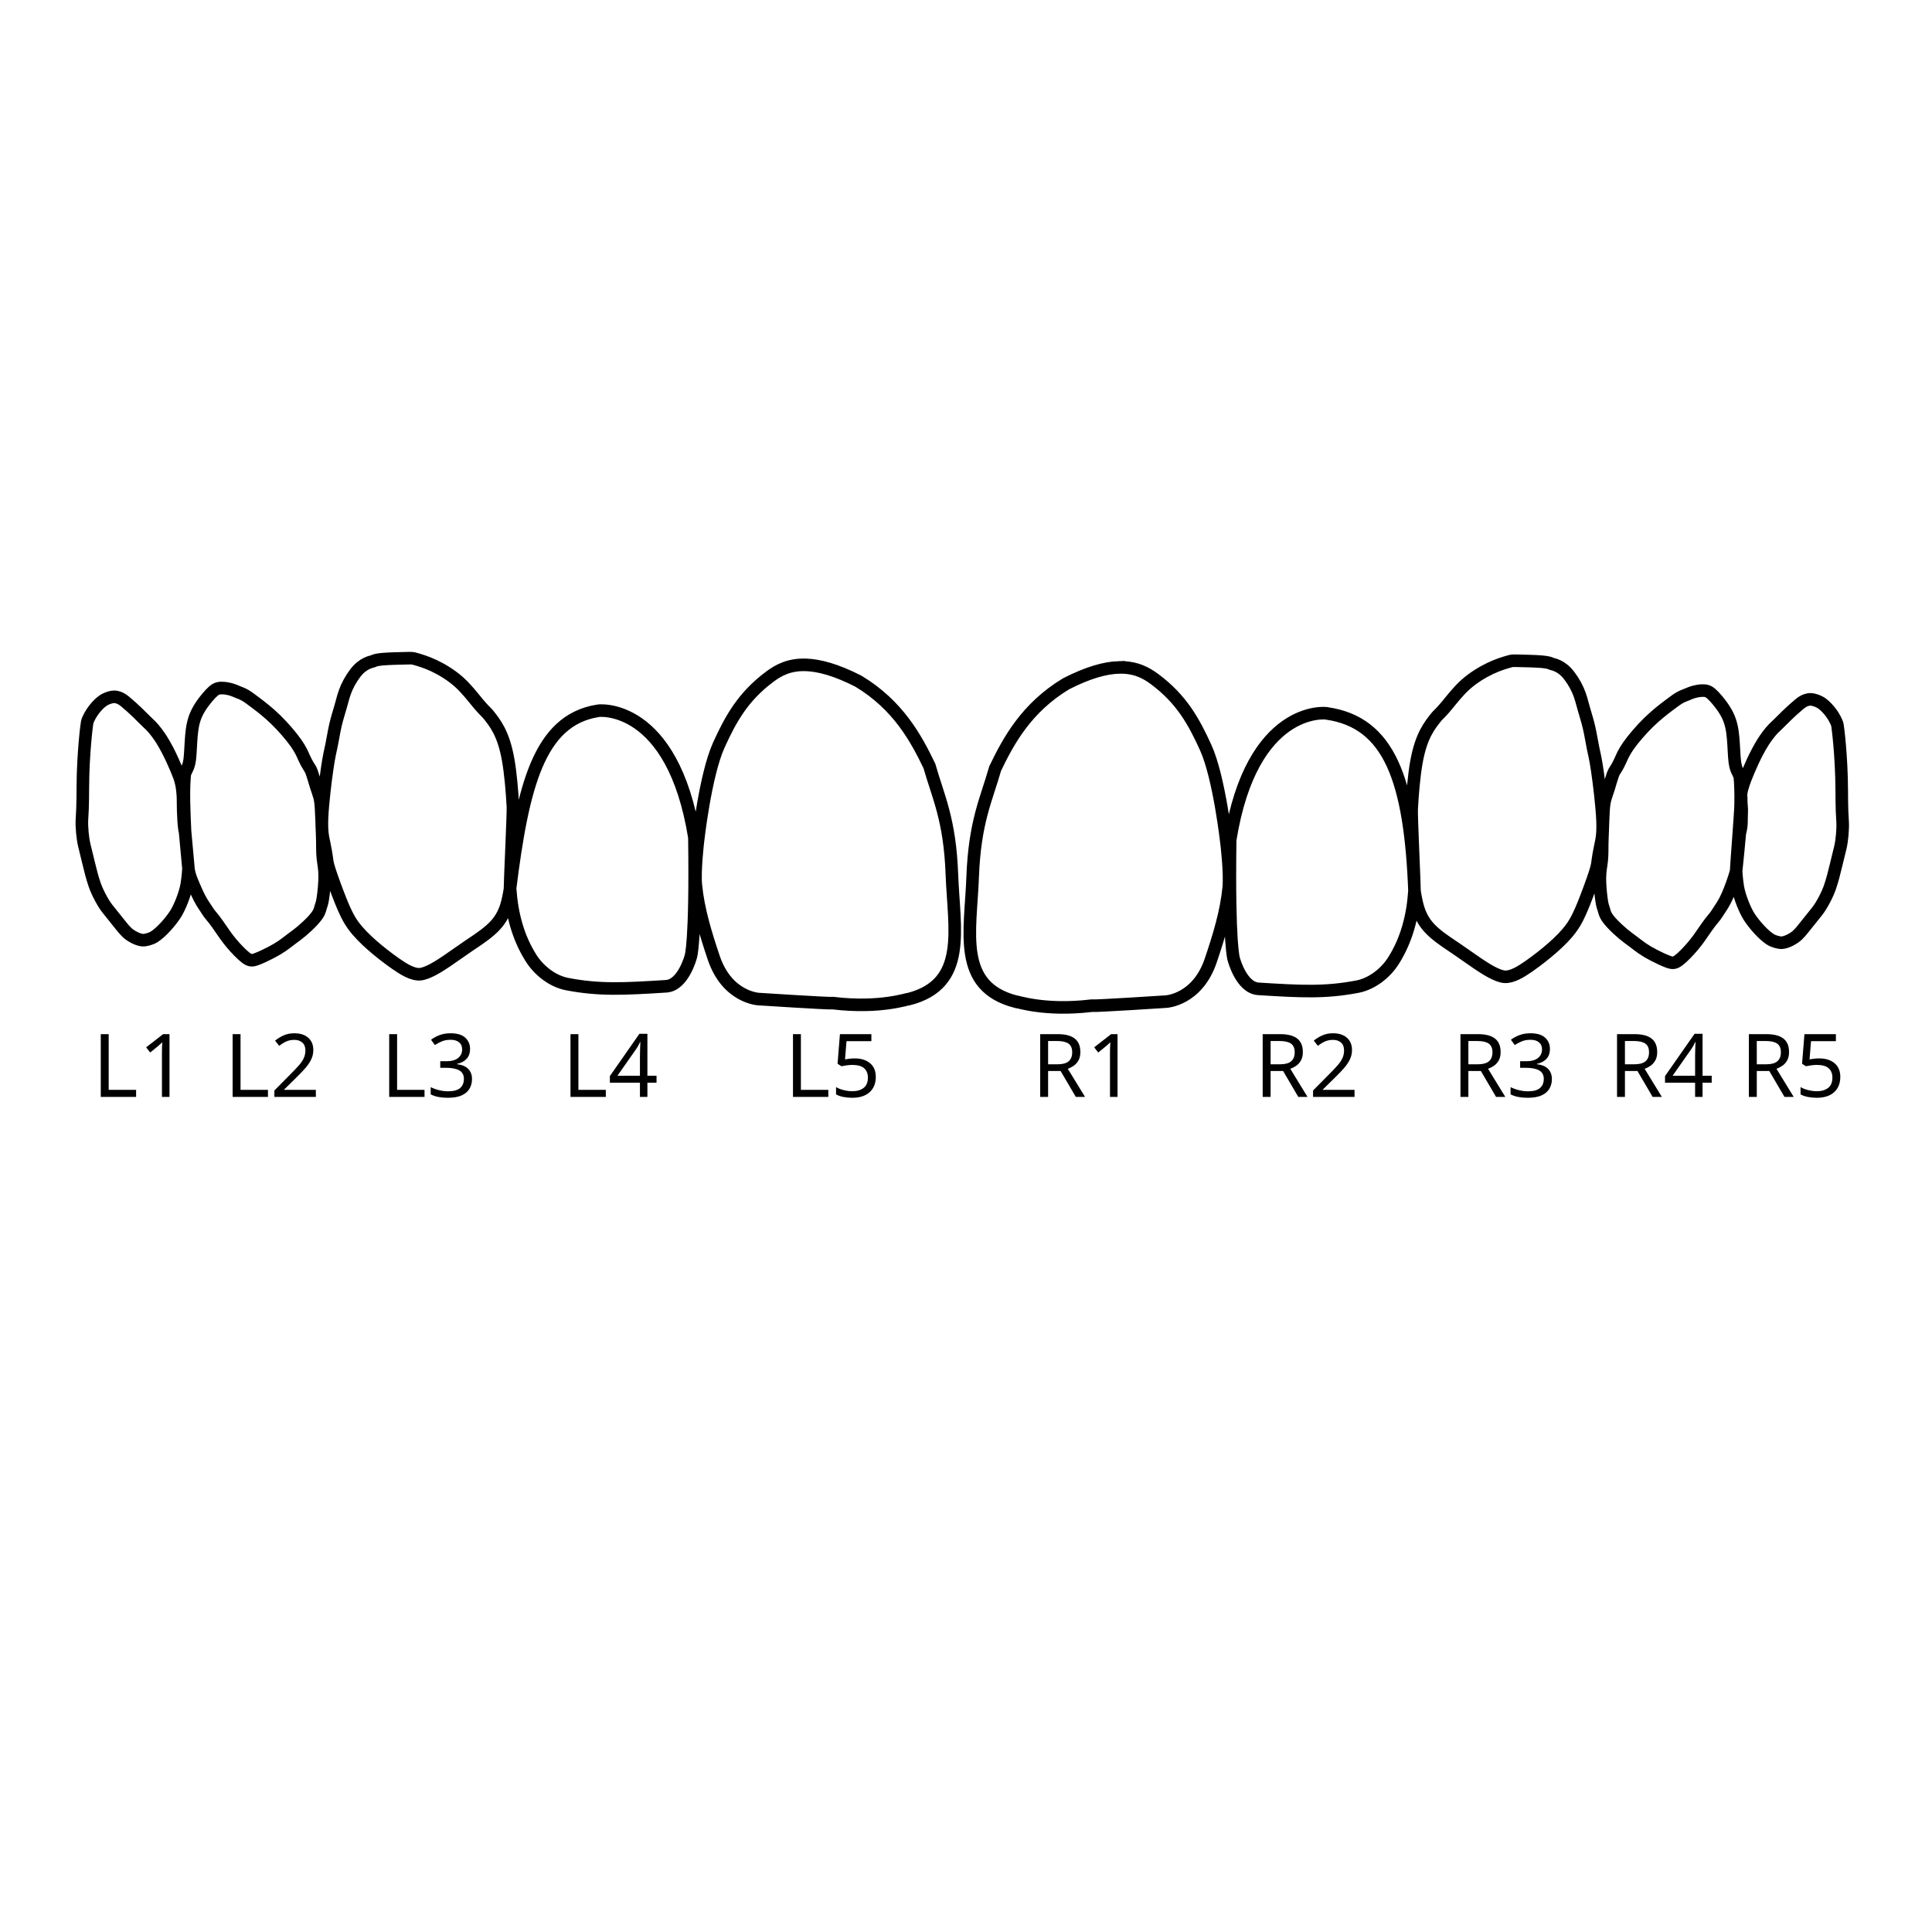
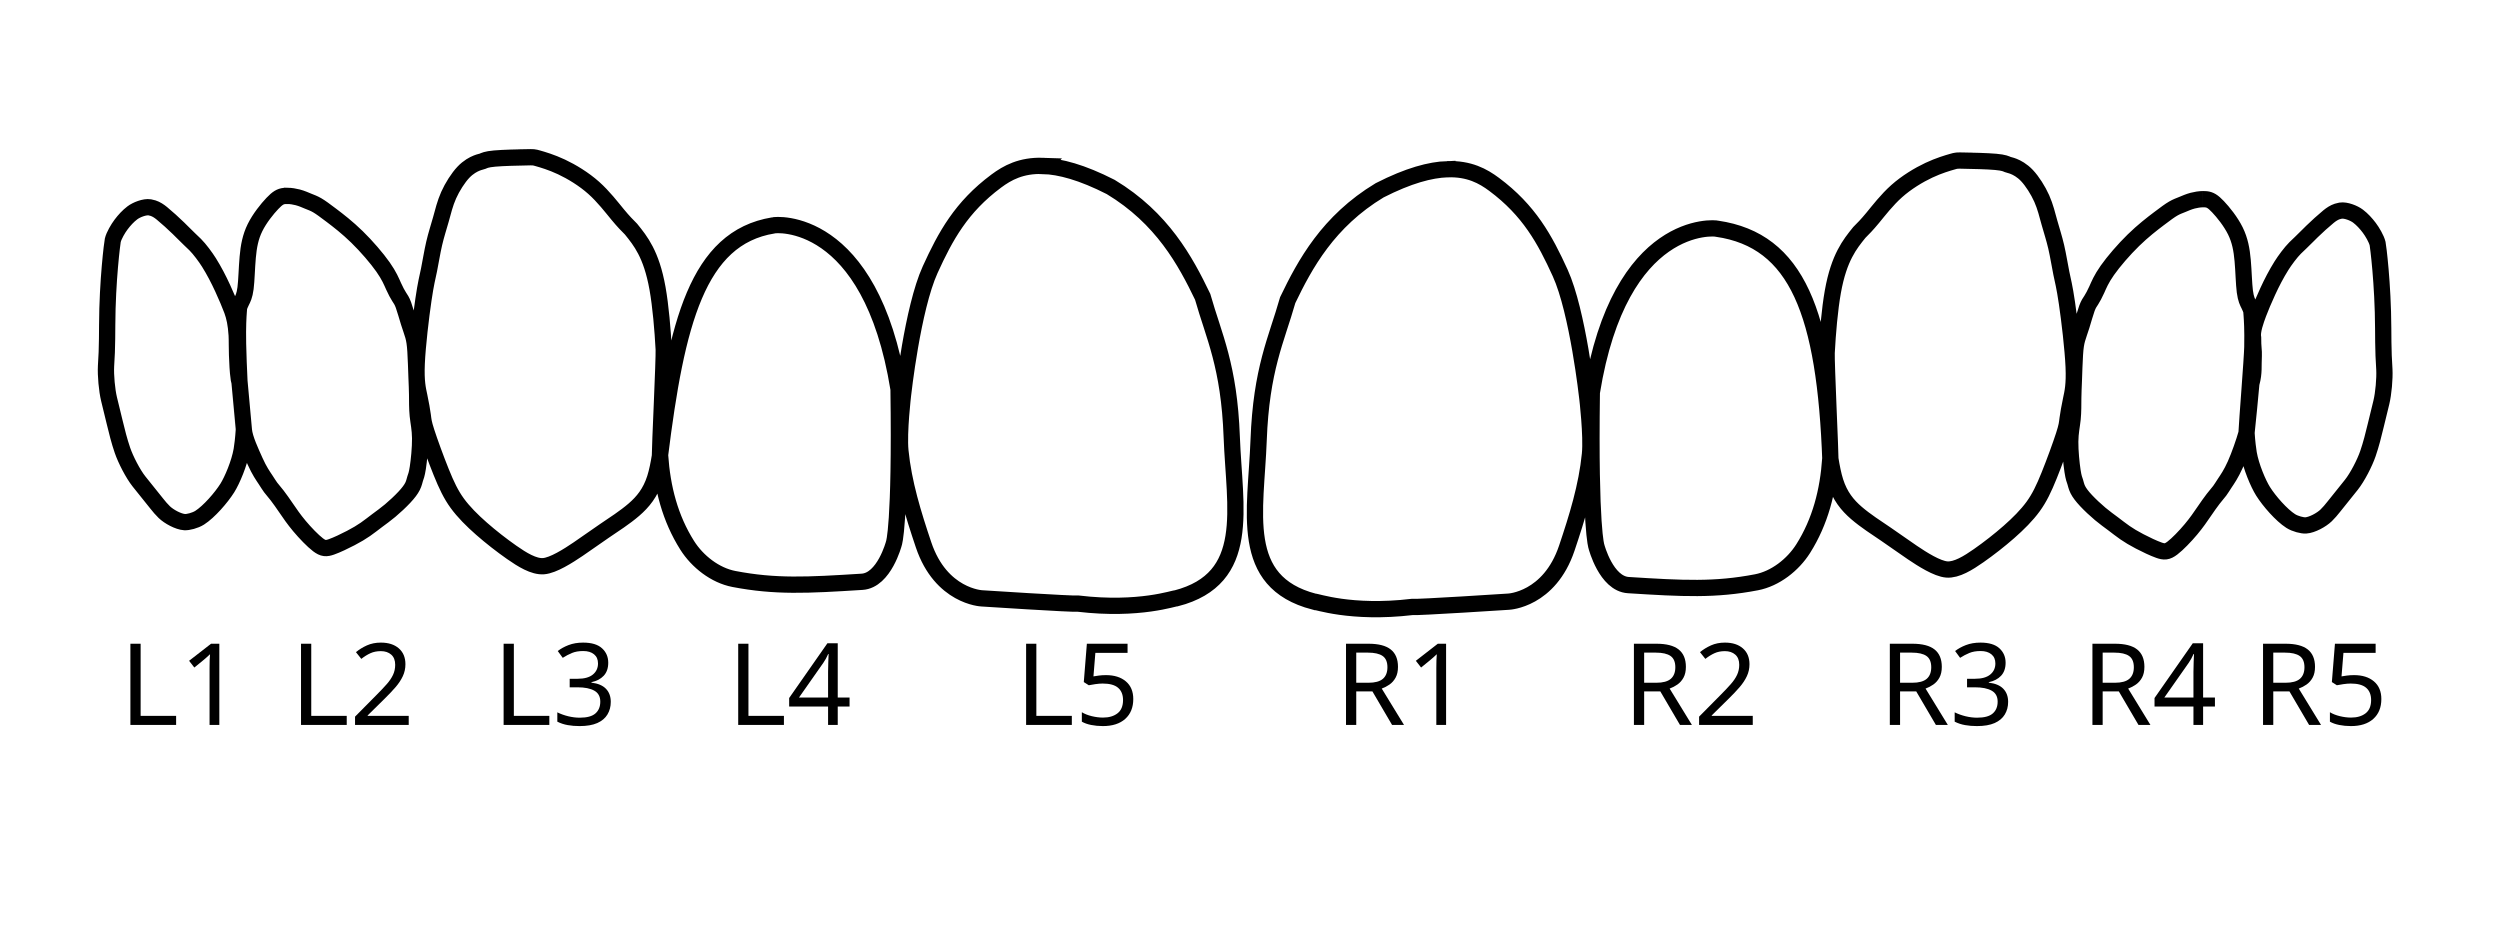
- <svg xmlns="http://www.w3.org/2000/svg" width="1080" height="1080" viewBox="0 0 1080 1080" version="1.1" id="svg1">
+ <svg xmlns="http://www.w3.org/2000/svg" width="1080" height="400" viewBox="0 300 1080 400" version="1.1" id="svg1">
  <defs id="defs1" />
  <g id="layer1">
    <path id="path1" fill="none" stroke="#000000" stroke-width="7.027" d="m 227.293,367.955 c -3.3,0.07 -9.899,0.204 -13.603,0.54 -3.704,0.336 -4.51,0.875 -5.183,1.144 -0.674,0.27 -1.213,0.269 -2.56,0.808 -1.347,0.538 -3.579,1.656 -5.787,3.994 -2.208,2.338 -4.753,6.298 -6.345,9.881 -1.592,3.583 -2.417,7.139 -3.359,10.503 -0.942,3.363 -2.02,6.6 -2.896,10.371 -0.876,3.771 -1.546,8.084 -2.22,11.383 -0.674,3.3 -1.346,5.586 -2.424,12.926 -1.078,7.34 -2.559,19.734 -2.896,27.546 -0.337,7.812 0.47,11.041 1.144,14.206 0.673,3.165 1.21,6.263 1.48,8.283 0.27,2.02 0.269,2.964 1.616,7.14 1.347,4.175 4.046,11.592 6.336,17.27 2.29,5.678 4.211,9.7 6.935,13.444 2.725,3.744 6.42,7.443 10.485,11.011 4.065,3.568 8.583,7.089 13.045,10.217 4.461,3.128 9.561,6.295 13.753,5.969 4.191,-0.327 10.649,-4.463 14.878,-7.321 4.229,-2.858 7.448,-5.229 11.424,-7.925 3.976,-2.696 8.843,-5.808 12.736,-9.168 3.892,-3.36 7.128,-7.289 9.118,-13.535 0.905,-2.838 1.606,-6.404 2.179,-10.004 0.937,14.138 4.359,27.295 11.71,38.934 4.431,7.016 12.052,12.984 20.202,14.547 17.906,3.433 31.66,2.714 55.355,1.212 9.572,-0.607 13.739,-16.567 13.739,-16.567 0,0 2.828,-7.274 2.02,-66.671 -12.122,-75.155 -53.335,-71.114 -54.143,-70.71 -32.718,5.354 -41.801,42.207 -48.949,99.652 -0.062,-3.103 1.842,-42.255 1.641,-46.108 -0.436,-8.382 -1.322,-18.749 -2.673,-26.325 -1.352,-7.576 -3.219,-12.674 -5.206,-16.512 -1.987,-3.839 -4.106,-6.465 -6.227,-9.091 -1.616,-1.616 -3.234,-3.232 -5.792,-6.327 -2.557,-3.095 -6.123,-7.757 -10.358,-11.529 -4.235,-3.772 -9.488,-6.954 -13.893,-9.023 -4.405,-2.069 -8.245,-3.166 -10.113,-3.699 -1.867,-0.533 -1.87,-0.535 -5.17,-0.467 z m 621.254,1.43 c -3.3,-0.07 -3.302,-0.07 -5.17,0.467 -1.867,0.533 -5.707,1.63 -10.113,3.699 -4.405,2.069 -9.658,5.251 -13.893,9.023 -4.235,3.772 -7.801,8.433 -10.358,11.529 -2.557,3.095 -4.175,4.711 -5.791,6.327 -2.121,2.626 -4.241,5.253 -6.227,9.091 -1.987,3.838 -3.854,8.936 -5.206,16.512 -1.352,7.576 -2.238,17.943 -2.673,26.325 -0.2,3.853 1.695,43.799 1.637,46.902 -2.28,-63.982 -14.378,-95.4 -48.945,-100.446 -0.808,-0.404 -42.022,-4.444 -54.143,70.71 -0.808,59.396 2.02,66.671 2.02,66.671 0,0 4.167,15.96 13.739,16.567 23.696,1.502 37.449,2.221 55.355,-1.212 8.15,-1.563 15.771,-7.531 20.202,-14.547 7.351,-11.639 10.773,-24.796 11.71,-38.934 0.573,3.599 1.274,7.165 2.179,10.003 1.991,6.246 5.226,10.174 9.118,13.535 3.892,3.36 8.76,6.472 12.736,9.168 3.976,2.696 7.195,5.067 11.424,7.925 4.229,2.858 10.687,6.994 14.878,7.321 4.191,0.327 9.291,-2.841 13.753,-5.968 4.461,-3.128 8.98,-6.649 13.044,-10.217 4.065,-3.568 7.76,-7.267 10.485,-11.011 2.725,-3.744 4.645,-7.766 6.935,-13.444 2.29,-5.678 4.989,-13.095 6.336,-17.27 1.347,-4.175 1.346,-5.119 1.616,-7.14 0.27,-2.02 0.806,-5.118 1.48,-8.283 0.674,-3.165 1.481,-6.395 1.144,-14.206 -0.336,-7.812 -1.818,-20.206 -2.896,-27.546 -1.077,-7.34 -1.75,-9.627 -2.424,-12.926 -0.674,-3.3 -1.344,-7.612 -2.219,-11.383 -0.876,-3.771 -1.954,-7.008 -2.896,-10.371 -0.942,-3.363 -1.762,-6.92 -3.354,-10.503 -1.592,-3.583 -4.142,-7.543 -6.35,-9.881 -2.208,-2.338 -4.44,-3.455 -5.787,-3.994 -1.347,-0.538 -1.886,-0.538 -2.56,-0.808 -0.674,-0.27 -1.48,-0.807 -5.183,-1.144 -3.704,-0.336 -10.303,-0.473 -13.603,-0.54 z m -397.976,2.283 c -9.441,-0.325 -15.451,3.031 -20.166,6.536 -15.147,11.26 -21.972,23.793 -28.572,38.285 -7.634,16.762 -11.715,54.003 -11.715,54.003 0,0 -1.931,16.217 -1.144,24.283 1.353,13.862 5.565,27.369 9.999,40.572 7.514,22.375 25.145,23.143 25.145,23.143 0,0 39.426,2.568 41.712,2.283 26.571,3.143 41.716,-2.568 42.288,-2.283 32.857,-8.571 25.139,-38.859 23.997,-69.716 -1.143,-30.857 -7.711,-43.428 -12.568,-60.57 -7.428,-15.428 -17.429,-33.997 -39.715,-47.426 -12.5,-6.375 -21.918,-8.856 -29.262,-9.109 z m 174.699,1.43 c -7.343,0.253 -16.762,2.734 -29.262,9.109 -22.285,13.429 -32.286,31.998 -39.715,47.426 -4.857,17.143 -11.425,29.718 -12.568,60.575 -1.143,30.857 -8.86,61.14 23.997,69.712 0.572,-0.285 15.717,5.43 42.288,2.288 2.286,0.285 41.712,-2.288 41.712,-2.288 0,0 17.631,-0.769 25.145,-23.143 4.434,-13.204 8.646,-26.71 9.999,-40.572 0.787,-8.066 -1.144,-24.283 -1.144,-24.283 0,0 -4.081,-37.236 -11.715,-53.998 -6.6,-14.492 -13.425,-27.03 -28.572,-38.289 -4.715,-3.505 -10.725,-6.861 -20.166,-6.536 z M 124.208,384.613 c -0.477,-0.009 -0.938,0.007 -1.366,0.053 -1.714,0.191 -2.932,0.865 -5.17,3.218 -2.238,2.353 -5.498,6.387 -7.498,10.435 -2,4.048 -2.741,8.111 -3.159,12.808 -0.418,4.698 -0.511,10.029 -0.94,13.362 -0.429,3.333 -1.192,4.667 -1.716,5.714 -0.524,1.048 -0.81,1.811 -0.953,2.192 -0.143,0.381 -0.143,0.379 -0.286,2.378 -0.143,2 -0.429,6.002 -0.286,13.716 0.09,4.85 0.345,10.816 0.608,16.449 -0.083,-0.339 -0.205,-0.687 -0.25,-1.008 -0.623,-4.495 -0.545,-6.251 -0.787,-10.729 -0.109,-2.016 -0.028,-6.419 -0.158,-8.456 -0.307,-4.797 -0.98,-7.851 -2.001,-10.671 -0.785,-2.167 -2.618,-6.463 -4.067,-9.6 -1.76,-3.812 -3.694,-7.55 -5.914,-11.097 -1.424,-2.276 -4.02,-5.79 -5.923,-7.684 -0.801,-0.798 -1.629,-1.573 -2.451,-2.351 -0.987,-0.935 -2.552,-2.494 -3.518,-3.463 -0.419,-0.421 -0.839,-0.841 -1.262,-1.257 -1.905,-1.874 -5.123,-4.786 -7.194,-6.477 -1.161,-0.948 -2.393,-1.77 -3.799,-2.229 -0.454,-0.148 -0.927,-0.265 -1.412,-0.345 -2.196,-0.362 -5.745,1.025 -7.534,2.383 -1.83,1.39 -3.438,3.151 -4.852,5.029 -1.296,1.722 -3.108,4.755 -3.599,6.845 -0.196,0.834 -2.34,17.2 -2.415,36.624 -0.014,3.924 -0.048,7.845 -0.186,11.751 -0.07,1.989 -0.217,3.981 -0.318,5.973 -0.2,3.954 0.371,10.384 1.303,14.238 0.392,1.623 1.482,6.026 2.396,9.849 0.991,4.142 2.03,8.28 3.404,12.282 1.375,4.004 4.525,10.159 7.162,13.467 1.875,2.351 5.316,6.58 7.616,9.5 1.036,1.315 2.11,2.59 3.286,3.726 1.98,1.913 6.048,4.155 8.787,4.321 1.465,0.089 4.538,-0.659 6.5,-1.906 4.016,-2.554 9.306,-8.63 11.946,-12.831 2.105,-3.349 5.226,-10.702 6.205,-16.399 0.269,-1.566 0.714,-5.04 0.935,-8.71 0.007,0.026 -5.35,-58.959 0.014,0.061 0.345,3.798 3.047,9.473 4.857,13.521 1.81,4.048 3.432,6.335 4.48,7.907 1.048,1.571 1.523,2.429 2.238,3.381 0.714,0.952 1.667,1.996 2.81,3.472 1.143,1.476 2.476,3.383 3.976,5.574 1.5,2.19 3.166,4.668 5.642,7.621 2.476,2.952 5.763,6.378 8.025,8.093 2.262,1.714 3.5,1.713 5.81,0.903 2.309,-0.81 5.69,-2.427 8.333,-3.808 2.643,-1.381 4.546,-2.525 6.332,-3.763 1.786,-1.238 3.451,-2.572 5.165,-3.858 1.714,-1.286 3.476,-2.52 5.524,-4.235 2.048,-1.714 4.385,-3.907 6.123,-5.764 1.738,-1.857 2.878,-3.378 3.545,-4.711 0.667,-1.333 0.858,-2.477 1.144,-3.381 0.286,-0.905 0.668,-1.571 1.144,-4.666 0.476,-3.095 1.046,-8.623 0.999,-12.718 -0.047,-4.095 -0.713,-6.762 -1.021,-9.804 -0.308,-3.042 -0.258,-6.456 -0.286,-9.028 -0.028,-2.571 -0.133,-4.3 -0.254,-7.543 -0.121,-3.244 -0.257,-8.005 -0.468,-11.243 -0.21,-3.238 -0.495,-4.953 -0.971,-6.668 -0.476,-1.714 -1.144,-3.426 -1.906,-5.855 -0.762,-2.429 -1.618,-5.572 -2.31,-7.457 -0.692,-1.885 -1.217,-2.511 -1.884,-3.558 -0.667,-1.048 -1.474,-2.515 -2.369,-4.507 -0.896,-1.992 -1.88,-4.509 -4.566,-8.324 -2.686,-3.815 -7.073,-8.928 -11.247,-13.004 -4.174,-4.075 -8.135,-7.115 -11.02,-9.3 -2.885,-2.185 -4.697,-3.518 -6.173,-4.375 -1.476,-0.857 -2.618,-1.237 -3.903,-1.761 -1.286,-0.523 -2.714,-1.191 -4.534,-1.67 -1.365,-0.359 -2.949,-0.611 -4.38,-0.635 z m 827.425,1.43 c -1.43,0.026 -3.015,0.276 -4.38,0.636 -1.82,0.48 -3.249,1.146 -4.534,1.67 -1.286,0.523 -2.427,0.908 -3.903,1.766 -1.476,0.857 -3.288,2.191 -6.173,4.375 -2.885,2.185 -6.842,5.22 -11.016,9.295 -4.174,4.075 -8.565,9.188 -11.252,13.004 -2.686,3.815 -3.67,6.332 -4.566,8.324 -0.896,1.992 -1.703,3.459 -2.369,4.507 -0.667,1.048 -1.191,1.673 -1.884,3.558 -0.692,1.885 -1.548,5.029 -2.31,7.457 -0.762,2.429 -1.43,4.141 -1.906,5.855 -0.476,1.714 -0.762,3.429 -0.971,6.667 -0.21,3.238 -0.347,7.999 -0.467,11.243 -0.12,3.244 -0.227,4.972 -0.254,7.543 -0.026,2.571 0.019,5.986 -0.286,9.028 -0.307,3.042 -0.974,5.709 -1.021,9.804 -0.043,4.095 0.523,9.623 0.998,12.718 0.476,3.095 0.858,3.761 1.144,4.666 0.286,0.905 0.477,2.048 1.144,3.381 0.667,1.333 1.807,2.854 3.545,4.711 1.738,1.857 4.075,4.05 6.123,5.764 2.048,1.714 3.81,2.954 5.524,4.239 1.714,1.286 3.379,2.615 5.165,3.853 1.786,1.238 3.689,2.382 6.332,3.763 2.643,1.381 6.024,2.999 8.333,3.808 2.309,0.81 3.548,0.811 5.81,-0.903 2.262,-1.714 5.548,-5.14 8.025,-8.093 2.476,-2.952 4.142,-5.43 5.642,-7.621 1.5,-2.19 2.833,-4.097 3.976,-5.574 1.143,-1.476 2.095,-2.52 2.809,-3.472 0.714,-0.952 1.19,-1.81 2.238,-3.381 1.048,-1.571 2.67,-3.859 4.48,-7.907 1.81,-4.048 3.809,-9.854 4.856,-13.521 0.009,-0.019 0.009,-0.035 0.019,-0.062 0.221,3.669 0.666,7.14 0.935,8.705 0.979,5.697 4.1,13.05 6.205,16.399 2.64,4.201 7.93,10.277 11.946,12.831 1.961,1.248 5.035,1.995 6.5,1.906 2.739,-0.166 6.808,-2.407 8.787,-4.321 1.176,-1.137 2.25,-2.411 3.286,-3.726 2.3,-2.919 5.741,-7.148 7.616,-9.5 2.638,-3.307 5.787,-9.458 7.162,-13.462 1.374,-4.002 2.413,-8.144 3.404,-12.287 0.915,-3.823 2.009,-8.226 2.401,-9.849 0.931,-3.854 1.499,-10.284 1.298,-14.238 -0.101,-1.992 -0.248,-3.984 -0.318,-5.973 -0.138,-3.906 -0.171,-7.827 -0.186,-11.751 -0.079,-19.423 -2.219,-35.79 -2.415,-36.624 -0.492,-2.089 -2.303,-5.123 -3.599,-6.845 -1.414,-1.878 -3.022,-3.639 -4.852,-5.029 -1.789,-1.358 -5.339,-2.745 -7.534,-2.383 -0.485,0.079 -0.958,0.197 -1.411,0.345 -1.406,0.458 -2.638,1.281 -3.799,2.229 -2.071,1.691 -5.289,4.603 -7.194,6.477 -0.423,0.416 -0.843,0.837 -1.262,1.257 -0.965,0.969 -2.531,2.528 -3.518,3.463 -0.822,0.778 -1.65,1.554 -2.451,2.351 -1.903,1.894 -4.499,5.408 -5.923,7.684 -2.22,3.547 -4.154,7.286 -5.914,11.097 -1.448,3.136 -3.282,7.433 -4.067,9.6 -1.021,2.819 -2.822,7.528 -2.272,10.469 -0.026,4.027 0.404,5.628 0.295,7.644 -0.242,4.478 0.23,7.392 -0.964,11.744 -0.088,0.315 -2.09,21.69 -2.173,22.032 0.263,-5.636 2.438,-32.619 2.527,-37.473 0.143,-7.714 -0.143,-11.716 -0.285,-13.716 -0.143,-2 -0.143,-1.998 -0.286,-2.378 -0.143,-0.38 -0.429,-1.145 -0.953,-2.192 -0.523,-1.048 -1.287,-2.381 -1.716,-5.714 -0.429,-3.333 -0.522,-8.664 -0.94,-13.362 -0.418,-4.698 -1.159,-8.761 -3.159,-12.809 -2,-4.048 -5.26,-8.082 -7.498,-10.435 -2.238,-2.353 -3.455,-3.028 -5.17,-3.218 -0.429,-0.044 -0.889,-0.061 -1.366,-0.053" />
    <path class="interactive-path" id="path14" fill="transparent" data-tooth="L1" d="m 63.65,392.712 c -5.204,0.725 -8.813,5.443 -11.049,9.846 -2.24,6.743 -2.042,14.012 -2.704,21.021 -0.552,14.433 -1.121,28.9 -0.619,43.338 1.829,9.209 3.782,18.464 6.873,27.341 2.714,7.518 7.67,13.847 12.817,19.845 2.968,3.638 6.396,8.046 11.493,8.321 6.132,-1.067 10.016,-6.648 13.619,-11.217 6.797,-9.491 9.194,-21.688 7.525,-33.157 -1.178,-11.663 -2.308,-23.307 -2.73,-35.023 -0.463,-8.193 -4.757,-15.473 -8.222,-22.705 -2.875,-5.956 -7.052,-11.108 -11.86,-15.609 -4.356,-4.003 -8.208,-8.83 -13.433,-11.73 -0.543,-0.208 -1.129,-0.29 -1.709,-0.271 z" />
    <path class="interactive-path" id="path15" fill="transparent" data-tooth="L2" d="m 122.237,387.705 c -5.939,5.666 -11.196,12.818 -11.808,21.27 -1.22,7.389 -0.324,15.256 -3.153,22.243 -2.113,3.822 -0.828,8.461 -1.214,12.61 -0.125,14.739 0.628,29.53 2.917,44.095 3.039,10.315 9.194,19.315 15.674,27.754 4.539,6.143 8.843,12.807 15.068,17.388 3.058,1.226 5.932,-1.664 8.683,-2.585 9.125,-4.923 17.62,-11.193 24.806,-18.68 4.881,-5.712 4.816,-13.817 4.986,-20.924 -0.28,-10.808 -1.436,-21.565 -1.576,-32.378 -0.263,-5.468 -0.082,-11.073 -2.22,-16.231 -1.733,-5.731 -3.631,-11.429 -6.716,-16.596 -4.672,-10.539 -12.982,-18.851 -21.548,-26.318 -6.774,-5.57 -14.515,-11.78 -23.707,-11.718 z" />
    <path class="interactive-path" id="path16" fill="transparent" data-tooth="L3" d="m 223.405,371.064 c -7.528,0.198 -16.49,0.168 -21.825,6.432 -6.426,7.898 -8.118,18.319 -10.705,27.881 -4.18,17.959 -7.281,36.277 -7.813,54.736 -0.016,7.32 1.809,14.487 3.211,21.627 3.153,11.559 7.16,23.071 13.415,33.344 6.401,8.412 14.865,15.029 23.386,21.172 3.703,2.233 7.543,5.564 12.137,5.216 8.825,-3.254 16.228,-9.372 23.998,-14.515 8.058,-5.639 17.665,-11.248 20.803,-21.231 2.925,-9.64 2.123,-19.884 2.885,-29.816 0.557,-14.075 1.333,-28.233 -0.641,-42.241 -1.263,-11.629 -3.932,-23.855 -12.127,-32.702 -7.928,-8.48 -14.633,-18.626 -25.214,-24.153 -6.216,-3.427 -13.086,-6.275 -20.335,-5.759 -0.392,0.002 -0.783,0.005 -1.175,0.009 z" />
    <path class="interactive-path" id="path17" fill="transparent" data-tooth="L4" d="m 336.484,400.248 c -11.561,0.916 -21.986,8.138 -28.001,17.898 -9.348,14.947 -12.881,32.586 -16.067,49.681 -1.635,10.236 -3.448,20.494 -4.082,30.847 1.319,13.361 5,26.97 13.081,37.887 4.933,6.245 12.291,10.577 20.287,11.219 10.926,2.122 22.101,1.529 33.163,1.419 6.596,-0.392 13.366,-0.127 19.817,-1.661 4.534,-3.117 6.945,-8.526 8.495,-13.642 2.084,-12.188 1.692,-24.64 1.988,-36.961 -0.133,-10.387 0.476,-20.824 -0.497,-31.178 -3.287,-18.105 -8.851,-36.639 -20.966,-50.907 -6.803,-7.971 -16.567,-14.06 -27.218,-14.601 z" />
    <path class="interactive-path" id="path18" fill="transparent" data-tooth="L5" d="m 449.025,374.765 c -8.726,-0.185 -16.392,4.887 -22.496,10.652 -8.273,7.45 -14.548,16.816 -19.228,26.865 -6.747,12.465 -9.012,26.666 -11.574,40.433 -2.071,13.575 -4.31,27.296 -3.653,41.072 1.206,14.661 5.822,28.783 10.588,42.612 3.305,8.704 10.476,16.85 19.946,18.632 17.94,1.95 36.028,2.224 54.002,3.568 12.914,0.225 26.277,-0.726 38.285,-5.848 8.092,-3.722 13.474,-11.896 14.807,-20.582 2.238,-14.034 -0.117,-28.249 -0.557,-42.332 -0.443,-13.887 -2.401,-27.737 -6.508,-41.033 -3.145,-11.051 -6.41,-22.225 -12.528,-32.068 -9.489,-16.51 -23.698,-30.981 -41.786,-37.752 -6.133,-2.439 -12.645,-4.296 -19.298,-4.22 z" />
    <path class="interactive-path" id="path19" fill="transparent" data-tooth="R1" d="m 626.396,376.258 c -11.958,0.398 -23.463,5.124 -33.388,11.592 -13.339,9.36 -23.724,22.479 -30.91,37.029 -4.798,9.461 -7.224,19.888 -10.259,29.995 -5.11,17.333 -4.843,35.546 -6.151,53.403 -0.652,12.083 -1.804,25.204 4.349,36.179 4.135,7.378 12.307,11.048 20.218,12.848 13.273,3.466 27.13,3.106 40.668,1.943 14.127,-0.943 28.328,-1.113 42.397,-2.739 9.802,-2.304 17.302,-10.648 20.307,-20.042 4.449,-12.384 8.1,-25.151 9.944,-38.197 1.004,-16.352 -1.502,-32.692 -4.26,-48.766 -2.643,-15.311 -6.831,-30.599 -15.021,-43.949 -6.514,-10.982 -15.327,-21.169 -26.838,-27.053 -3.425,-1.716 -7.247,-2.368 -11.057,-2.241 z" />
    <path class="interactive-path" id="path20" fill="transparent" data-tooth="R2" d="m 738.534,402.056 c -14.491,0.525 -25.88,11.907 -32.994,23.609 -7.64,12.905 -11.912,27.612 -14.431,42.275 0.269,20.745 -0.559,41.543 0.825,62.252 1.161,6.903 3.219,14.996 9.668,18.78 8.683,2.003 17.773,1.154 26.626,1.565 11.591,-0.219 23.693,0.403 34.742,-3.674 12.698,-5.971 18.896,-20.013 22.072,-32.897 4.282,-15.434 1.588,-31.551 0.089,-47.176 -2.495,-17.894 -5.746,-37.075 -17.819,-51.27 -7.168,-8.091 -17.934,-13.357 -28.779,-13.466 z" />
    <path class="interactive-path" id="path21" fill="transparent" data-tooth="R3" d="m 848.505,372.695 c -8.54,0.151 -16.282,4.754 -23.239,9.301 -7.908,5.931 -13.628,14.227 -20.259,21.462 -8.036,9.034 -10.144,21.357 -11.37,32.971 -1.506,10.258 -1.664,20.616 -0.888,30.941 0.826,12.9 -0.016,26.066 2.89,38.742 2.669,10.521 12.818,16.166 20.959,22.084 7.983,4.96 15.155,11.781 24.305,14.533 5.975,-0.05 10.679,-4.727 15.417,-7.824 10.007,-7.285 19.781,-15.831 24.566,-27.568 6.513,-14.336 10.768,-29.76 11.9,-45.483 -0.741,-21.084 -4.597,-41.991 -9.742,-62.415 -2.691,-8.972 -5.298,-19.838 -14.351,-24.475 -6.283,-2.899 -13.482,-1.868 -20.188,-2.268 z" />
    <path class="interactive-path" id="path22" fill="transparent" data-tooth="R4" d="m 951.707,389.285 c -9.996,1.13 -17.973,8.26 -25.299,14.578 -9.939,8.627 -17.496,19.739 -22.082,32.06 -3.146,7.595 -5.383,15.615 -5.198,23.902 -0.43,14.332 -1.793,28.73 -0.69,43.05 0.681,5.217 3.233,9.996 7.379,13.282 8.557,7.935 18.379,14.998 29.35,19.022 9.493,-7.365 15.6,-18.126 22.801,-27.569 6.194,-9.435 10.09,-20.451 10.228,-31.804 0.664,-13.63 2.7,-27.398 0.929,-41.009 -1.795,-4.872 -2.75,-9.887 -2.919,-15.082 -0.655,-7.856 -0.799,-16.345 -6.004,-22.809 -2.32,-2.663 -4.17,-6.68 -7.796,-7.627 -0.233,-0.009 -0.467,-0.012 -0.7,0.005 z" />
    <path class="interactive-path" id="path23" fill="transparent" data-tooth="R5" d="m 1012.071,394.283 c -4.295,0.621 -6.881,4.923 -10.226,7.297 -7.318,6.105 -13.494,13.529 -17.57,22.181 -2.788,5.988 -5.975,12.052 -7.481,18.444 -0.044,14.91 -1.658,29.705 -2.93,44.539 0.065,13.432 6.111,27.445 17.254,35.306 4.206,3.631 9.932,0.381 12.846,-3.26 7.293,-8.459 14.687,-17.439 17.316,-28.573 2.762,-10.494 6.208,-21.1 5.429,-32.098 -0.412,-17.048 -0.201,-34.23 -2.751,-51.127 -1.126,-5.496 -5.252,-10.635 -10.548,-12.571 -0.439,-0.1 -0.889,-0.15 -1.339,-0.137 z" />
  </g>
  <text xml:space="preserve" style="font-size:49.136px;font-family:'KC Acme Hand';-inkscape-font-specification:'KC Acme Hand';text-align:start;writing-mode:lr-tb;direction:ltr;text-anchor:start;fill:#b0d5ee;stroke-width:0" x="51.568" y="613.181" id="text1">
    <tspan id="tspan1" style="font-style:normal;font-variant:normal;font-weight:normal;font-stretch:normal;font-size:49.136px;font-family:'Franklin Gothic Medium';-inkscape-font-specification:'Franklin Gothic Medium, ';fill:#000000;stroke-width:0" x="51.568" y="613.181">L1</tspan>
  </text>
  <text xml:space="preserve" style="font-size:49.136px;font-family:'KC Acme Hand';-inkscape-font-specification:'KC Acme Hand';text-align:start;writing-mode:lr-tb;direction:ltr;text-anchor:start;fill:#b0d5ee;stroke-width:0" x="125.273" y="613.181" id="text2">
    <tspan id="tspan2" style="font-style:normal;font-variant:normal;font-weight:normal;font-stretch:normal;font-size:49.136px;font-family:'Franklin Gothic Medium';-inkscape-font-specification:'Franklin Gothic Medium, ';fill:#000000;stroke-width:0" x="125.273" y="613.181">L2</tspan>
  </text>
  <text xml:space="preserve" style="font-size:49.136px;font-family:'KC Acme Hand';-inkscape-font-specification:'KC Acme Hand';text-align:start;writing-mode:lr-tb;direction:ltr;text-anchor:start;fill:#b0d5ee;stroke-width:0" x="212.796" y="613.181" id="text3">
    <tspan id="tspan3" style="font-style:normal;font-variant:normal;font-weight:normal;font-stretch:normal;font-size:49.136px;font-family:'Franklin Gothic Medium';-inkscape-font-specification:'Franklin Gothic Medium, ';fill:#000000;stroke-width:0" x="212.796" y="613.181">L3</tspan>
  </text>
  <text xml:space="preserve" style="font-size:49.136px;font-family:'KC Acme Hand';-inkscape-font-specification:'KC Acme Hand';text-align:start;writing-mode:lr-tb;direction:ltr;text-anchor:start;fill:#b0d5ee;stroke-width:0" x="314.14" y="613.181" id="text4">
    <tspan id="tspan4" style="font-style:normal;font-variant:normal;font-weight:normal;font-stretch:normal;font-size:49.136px;font-family:'Franklin Gothic Medium';-inkscape-font-specification:'Franklin Gothic Medium, ';fill:#000000;stroke-width:0" x="314.14" y="613.181">L4</tspan>
  </text>
  <text xml:space="preserve" style="font-size:49.136px;font-family:'KC Acme Hand';-inkscape-font-specification:'KC Acme Hand';text-align:start;writing-mode:lr-tb;direction:ltr;text-anchor:start;fill:#b0d5ee;stroke-width:0" x="438.516" y="613.181" id="text5">
    <tspan id="tspan5" style="font-style:normal;font-variant:normal;font-weight:normal;font-stretch:normal;font-size:49.136px;font-family:'Franklin Gothic Medium';-inkscape-font-specification:'Franklin Gothic Medium, ';fill:#000000;stroke-width:0" x="438.516" y="613.181">L5</tspan>
  </text>
  <text xml:space="preserve" style="font-size:49.136px;font-family:'KC Acme Hand';-inkscape-font-specification:'KC Acme Hand';text-align:start;writing-mode:lr-tb;direction:ltr;text-anchor:start;fill:#b0d5ee;stroke-width:0" x="576.711" y="613.181" id="text6">
    <tspan id="tspan6" style="font-style:normal;font-variant:normal;font-weight:normal;font-stretch:normal;font-size:49.136px;font-family:'Franklin Gothic Medium';-inkscape-font-specification:'Franklin Gothic Medium, ';fill:#000000;stroke-width:0" x="576.711" y="613.181">R1</tspan>
  </text>
  <text xml:space="preserve" style="font-size:49.136px;font-family:'KC Acme Hand';-inkscape-font-specification:'KC Acme Hand';text-align:start;writing-mode:lr-tb;direction:ltr;text-anchor:start;fill:#b0d5ee;stroke-width:0" x="701.086" y="613.181" id="text7">
    <tspan id="tspan7" style="font-style:normal;font-variant:normal;font-weight:normal;font-stretch:normal;font-size:49.136px;font-family:'Franklin Gothic Medium';-inkscape-font-specification:'Franklin Gothic Medium, ';fill:#000000;stroke-width:0" x="701.086" y="613.181">R2</tspan>
  </text>
  <text xml:space="preserve" style="font-size:49.136px;font-family:'KC Acme Hand';-inkscape-font-specification:'KC Acme Hand';text-align:start;writing-mode:lr-tb;direction:ltr;text-anchor:start;fill:#b0d5ee;stroke-width:0" x="811.641" y="613.181" id="text8">
    <tspan id="tspan8" style="font-style:normal;font-variant:normal;font-weight:normal;font-stretch:normal;font-size:49.136px;font-family:'Franklin Gothic Medium';-inkscape-font-specification:'Franklin Gothic Medium, ';fill:#000000;stroke-width:0" x="811.641" y="613.181">R3</tspan>
  </text>
  <text xml:space="preserve" style="font-size:49.136px;font-family:'KC Acme Hand';-inkscape-font-specification:'KC Acme Hand';text-align:start;writing-mode:lr-tb;direction:ltr;text-anchor:start;fill:#b0d5ee;stroke-width:0" x="899.164" y="613.181" id="text9">
    <tspan id="tspan9" style="font-style:normal;font-variant:normal;font-weight:normal;font-stretch:normal;font-size:49.136px;font-family:'Franklin Gothic Medium';-inkscape-font-specification:'Franklin Gothic Medium, ';fill:#000000;stroke-width:0" x="899.164" y="613.181">R4</tspan>
  </text>
  <text xml:space="preserve" style="font-size:49.136px;font-family:'KC Acme Hand';-inkscape-font-specification:'KC Acme Hand';text-align:start;writing-mode:lr-tb;direction:ltr;text-anchor:start;fill:#b0d5ee;stroke-width:0" x="972.867" y="613.181" id="text10">
    <tspan id="tspan10" style="font-style:normal;font-variant:normal;font-weight:normal;font-stretch:normal;font-size:49.136px;font-family:'Franklin Gothic Medium';-inkscape-font-specification:'Franklin Gothic Medium, ';fill:#000000;stroke-width:0" x="972.867" y="613.181">R5</tspan>
  </text>
</svg>
